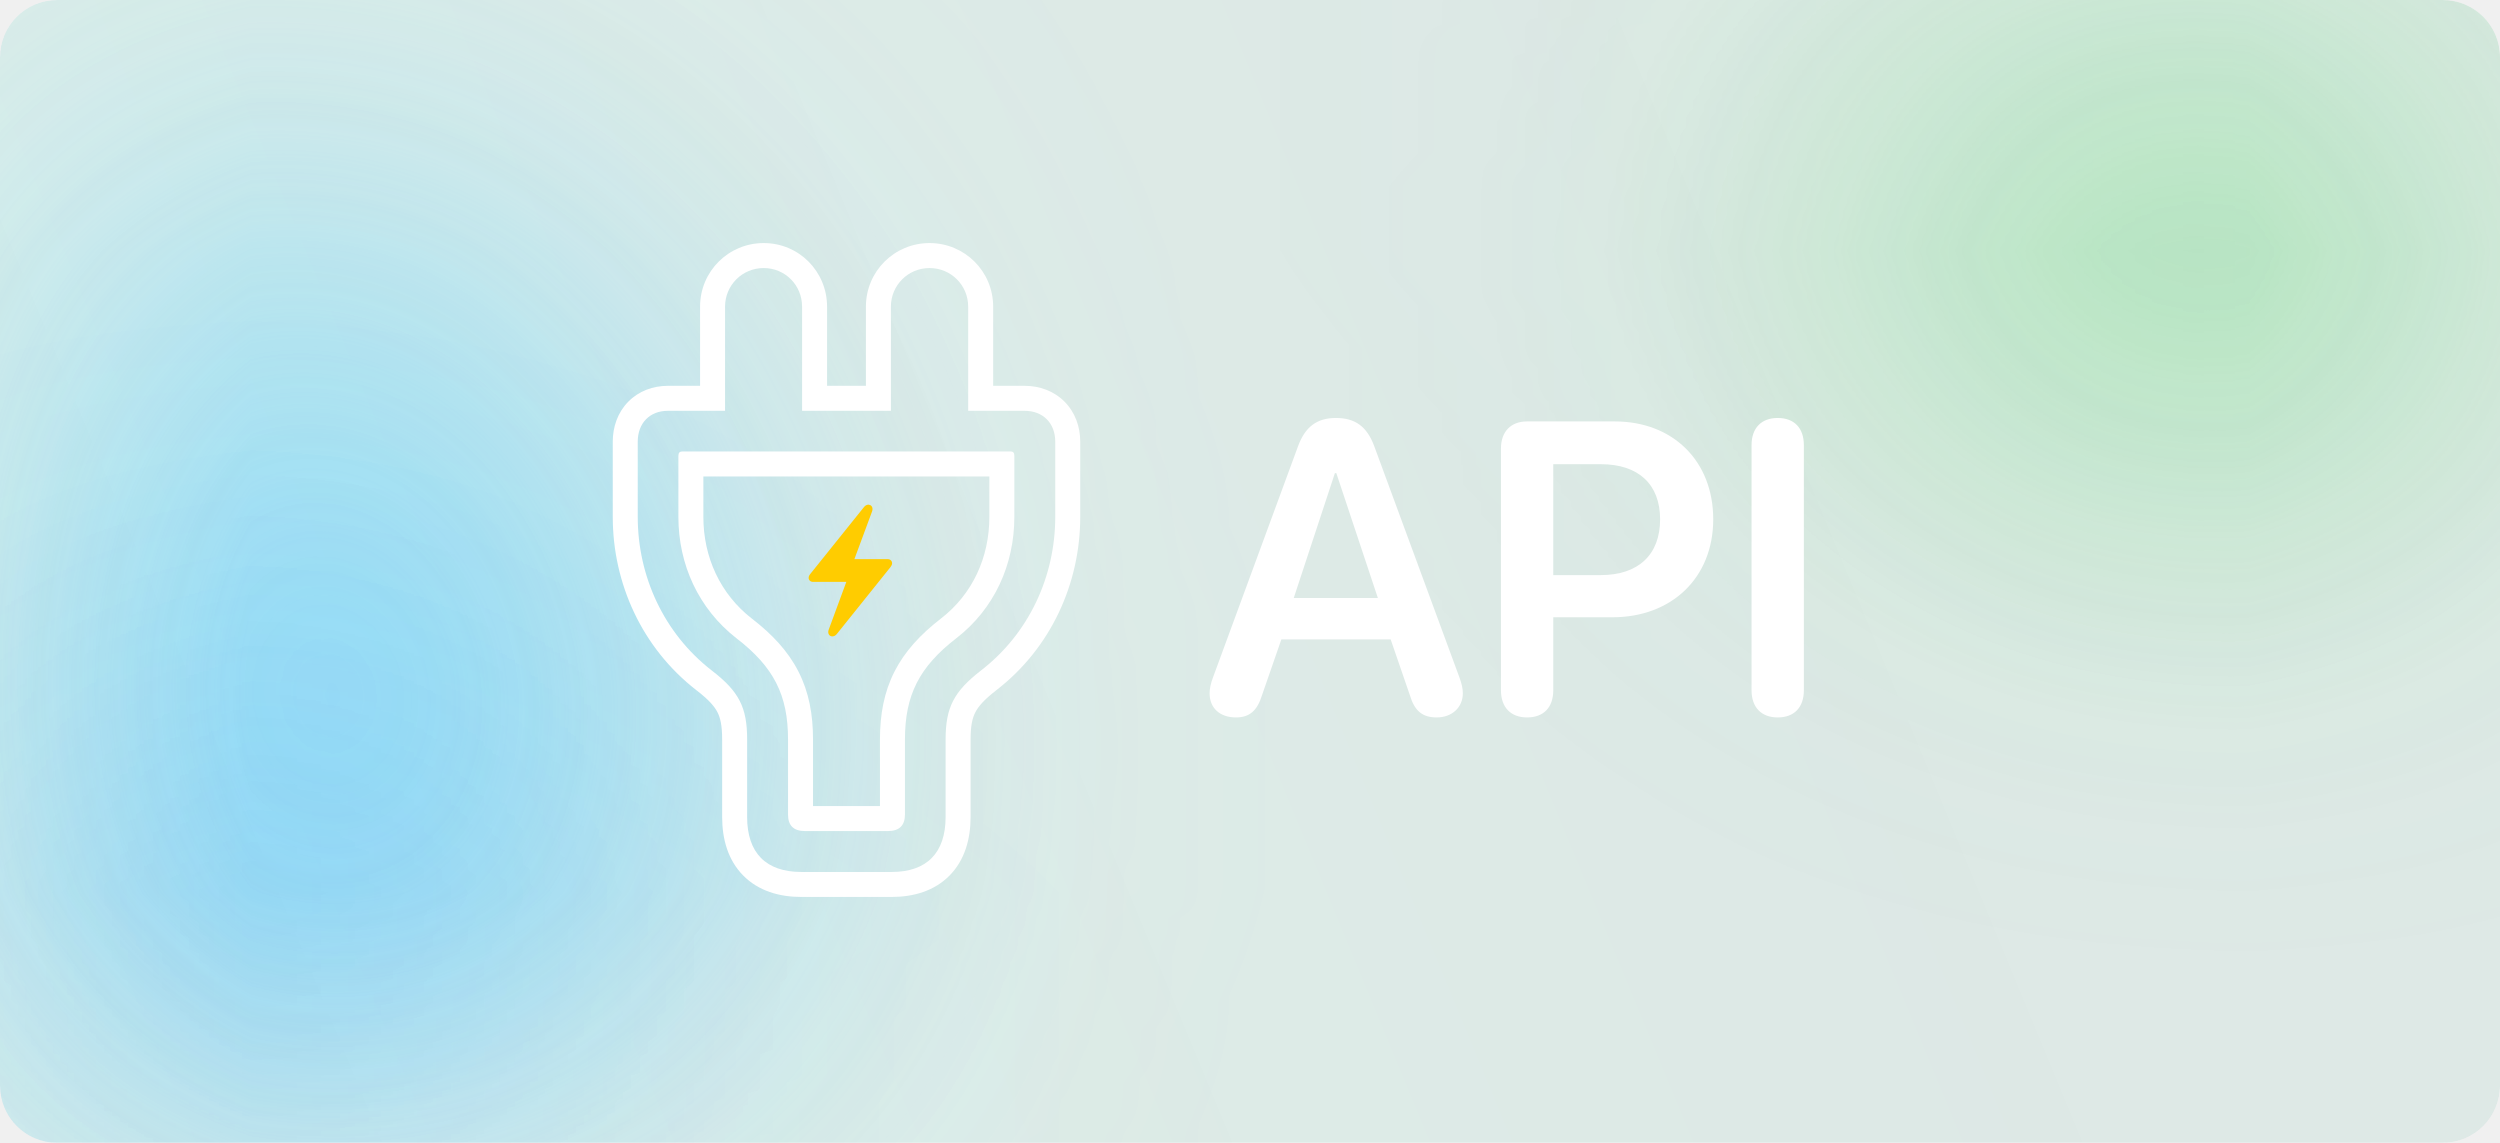
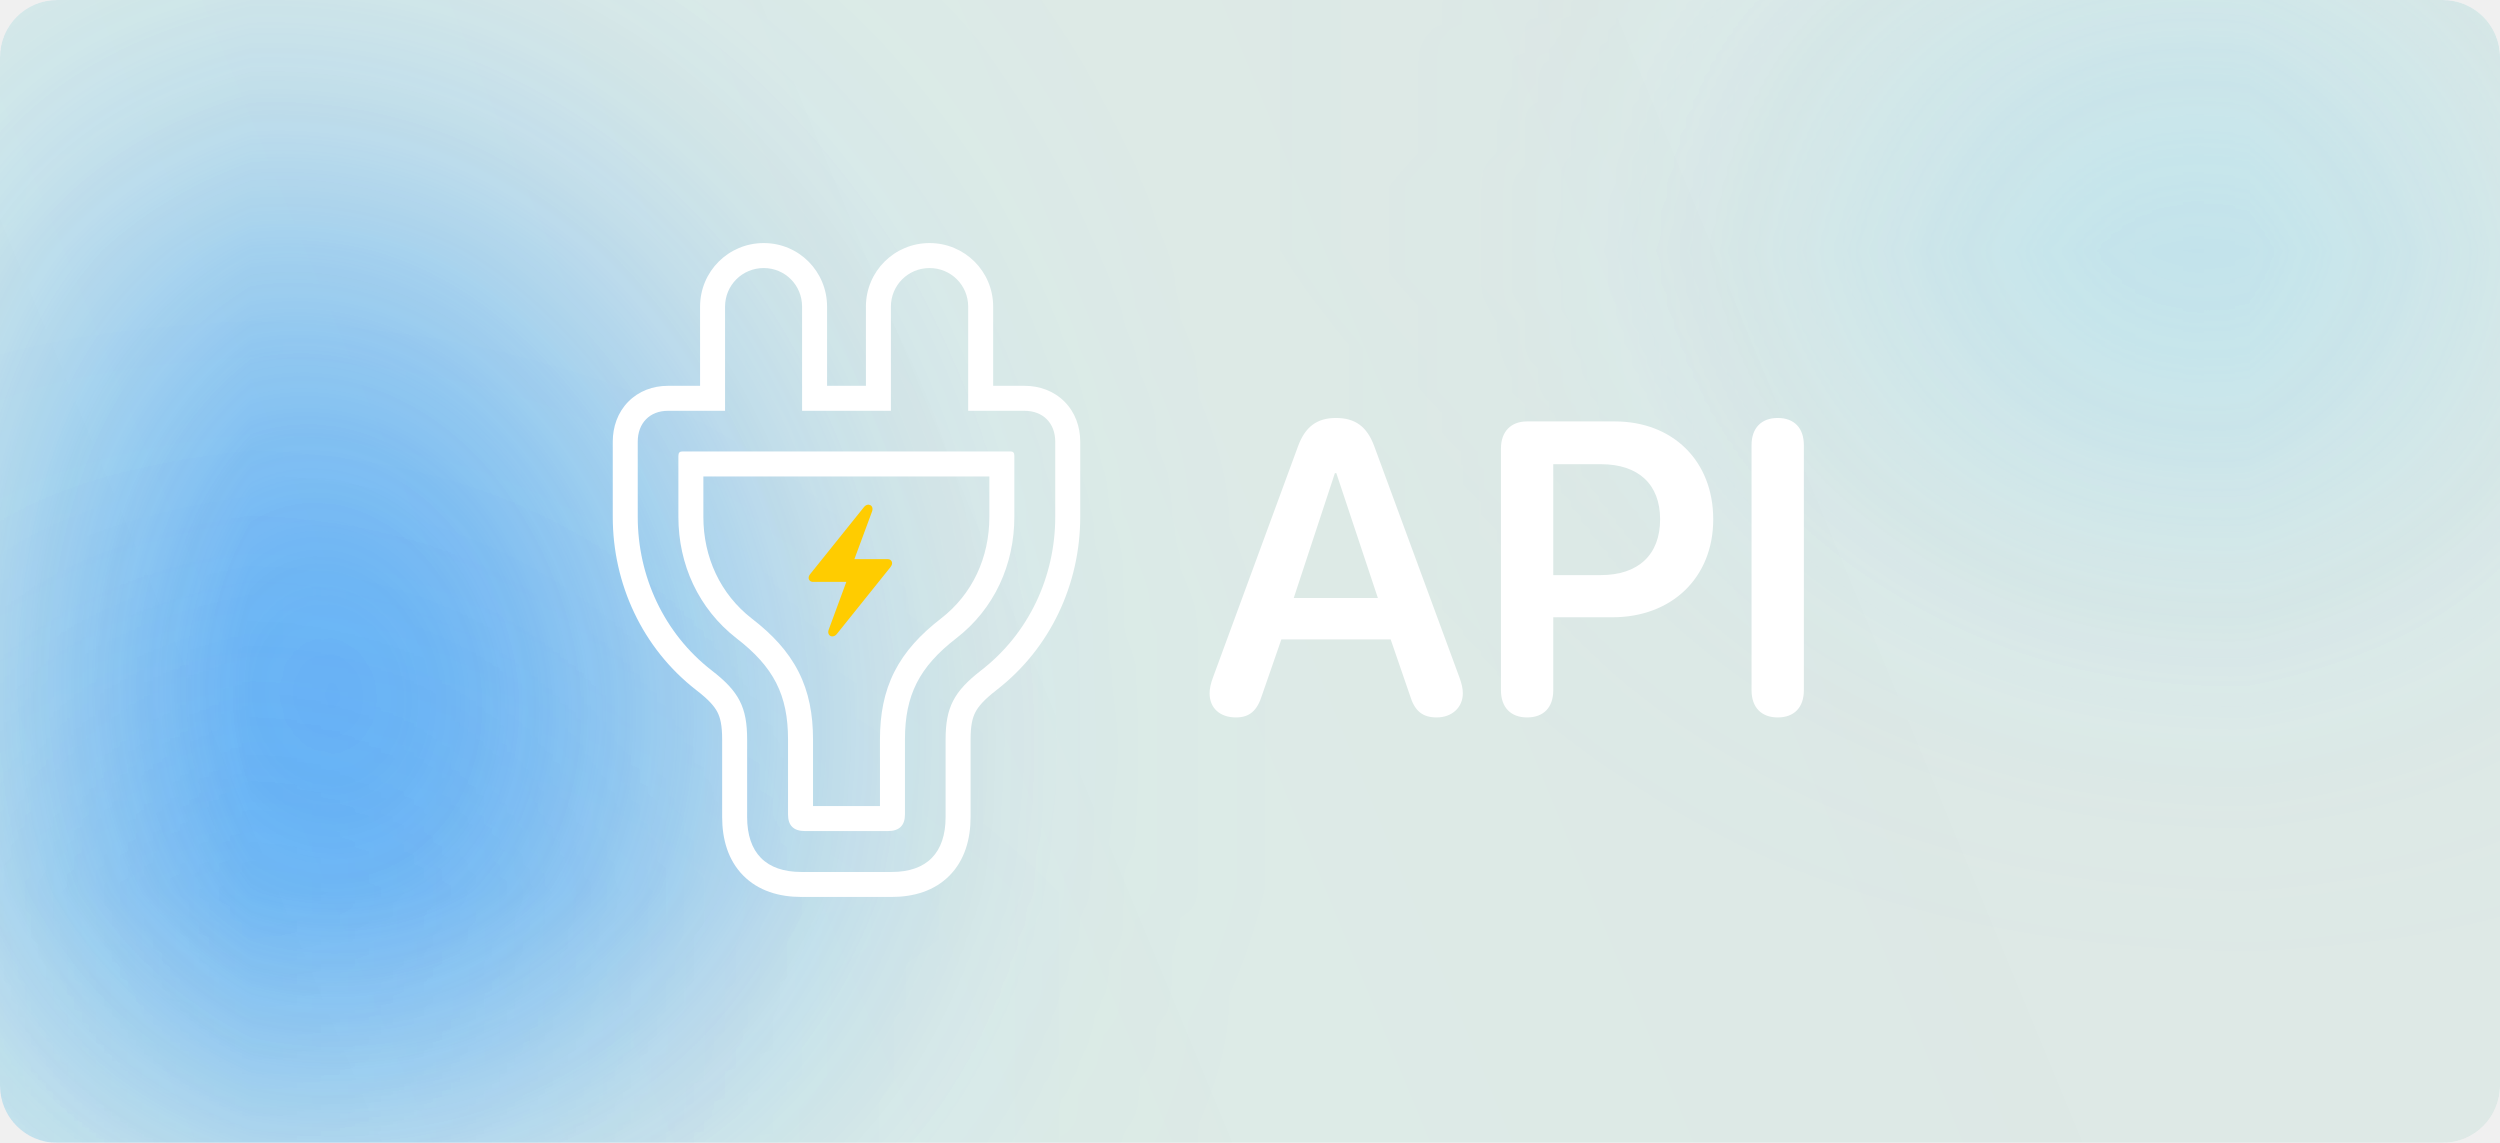
<svg xmlns="http://www.w3.org/2000/svg" width="700" height="320" viewBox="0 0 700 320" fill="none">
  <g clip-path="url(#clip0_1376_7519)">
    <mask id="mask0_1376_7519" style="mask-type:luminance" maskUnits="userSpaceOnUse" x="0" y="0" width="700" height="320">
      <path d="M684 0H16C7.163 0 0 7.163 0 16V304C0 312.837 7.163 320 16 320H684C692.837 320 700 312.837 700 304V16C700 7.163 692.837 0 684 0Z" fill="white" />
    </mask>
    <g mask="url(#mask0_1376_7519)">
      <path d="M684 0H16C7.163 0 0 7.163 0 16V304C0 312.837 7.163 320 16 320H684C692.837 320 700 312.837 700 304V16C700 7.163 692.837 0 684 0Z" fill="url(#paint0_linear_1376_7519)" />
      <g opacity="0.8" filter="url(#filter0_f_1376_7519)">
-         <path d="M660 100C748.366 100 820 28.366 820 -60C820 -148.366 748.366 -220 660 -220C571.634 -220 500 -148.366 500 -60C500 28.366 571.634 100 660 100Z" fill="#32D74B" />
+         <path d="M660 100C748.366 100 820 28.366 820 -60C820 -148.366 748.366 -220 660 -220C571.634 -220 500 -148.366 500 -60C500 28.366 571.634 100 660 100Z" fill="#64D2FF" />
      </g>
      <g opacity="0.8" filter="url(#filter1_f_1376_7519)">
-         <path d="M20 373C108.366 373 180 301.366 180 213C180 124.634 108.366 53 20 53C-68.366 53 -140 124.634 -140 213C-140 301.366 -68.366 373 20 373Z" fill="#64D2FF" />
+         <path d="M20 373C108.366 373 180 301.366 180 213C180 124.634 108.366 53 20 53C-68.366 53 -140 124.634 -140 213C-140 301.366 -68.366 373 20 373Z" fill="#0A84FF" />
      </g>
      <g opacity="0.8" filter="url(#filter2_f_1376_7519)">
</g>
      <g opacity="0.8" filter="url(#filter3_f_1376_7519)">
        <path d="M20 573C108.366 573 180 501.366 180 413C180 324.634 108.366 253 20 253C-68.366 253 -140 324.634 -140 413C-140 501.366 -68.366 573 20 573Z" fill="#0A84FF" />
      </g>
    </g>
    <mask id="path-6-outside-1_1376_7519" maskUnits="userSpaceOnUse" x="171" y="67.135" width="132" height="185" fill="black">
      <rect fill="white" x="171" y="67.135" width="132" height="185" />
      <path d="M249.663 244.151L224.373 244.151C214.467 244.151 209.198 238.811 209.198 228.765L209.198 207.058C209.198 198.065 206.95 193.639 199.293 187.738C185.874 177.341 178.568 161.324 178.568 144.744L178.568 123.668C178.568 118.47 181.94 115.028 186.999 115.028L203.016 115.028L203.016 85.873C203.016 79.831 207.863 75.054 213.835 75.054C219.806 75.054 224.583 79.831 224.583 85.873L224.583 115.027L249.453 115.027L249.453 85.873C249.453 79.831 254.3 75.054 260.271 75.054C266.243 75.054 271.09 79.831 271.09 85.873L271.09 115.027L286.897 115.027C292.025 115.027 295.468 118.47 295.468 123.668L295.468 144.744C295.468 161.324 288.161 177.341 274.673 187.738C267.086 193.639 264.767 198.065 264.767 207.058L264.767 228.765C264.767 238.811 259.499 244.151 249.663 244.151ZM248.609 232.7C251.841 232.7 253.387 231.084 253.387 228.063L253.387 207.058C253.387 194.623 257.391 186.755 267.718 178.746C278.467 170.456 284.016 158.022 284.016 144.744L284.016 127.673C284.016 126.76 283.735 126.408 282.892 126.408L191.073 126.408C190.3 126.408 189.949 126.76 189.949 127.673L189.949 144.744C189.949 158.022 195.569 170.456 206.248 178.746C216.645 186.755 220.649 194.623 220.649 207.058L220.649 228.063C220.649 231.084 222.124 232.7 225.426 232.7L248.609 232.7Z" />
    </mask>
    <path d="M199.293 187.738L195.007 193.269L195.015 193.274L195.022 193.28L199.293 187.738ZM203.016 115.028L203.016 122.024L210.012 122.024L210.012 115.027L203.016 115.028ZM224.583 115.027L217.587 115.027L217.587 122.024L224.583 122.024L224.583 115.027ZM249.453 115.027L249.453 122.024L256.449 122.024L256.449 115.027L249.453 115.027ZM271.09 115.027L264.094 115.027L264.094 122.024L271.09 122.024L271.09 115.027ZM274.673 187.738L270.402 182.197L270.39 182.206L270.378 182.216L274.673 187.738ZM267.718 178.746L263.445 173.206L263.438 173.212L263.431 173.217L267.718 178.746ZM206.248 178.746L201.957 184.272L201.968 184.281L201.978 184.289L206.248 178.746ZM249.663 237.154L224.373 237.154L224.373 251.147L249.663 251.147L249.663 237.154ZM224.373 237.154C220.633 237.154 218.892 236.164 218.052 235.312C217.195 234.444 216.194 232.626 216.194 228.765L202.202 228.765C202.202 234.951 203.835 240.825 208.09 245.138C212.36 249.467 218.207 251.147 224.373 251.147L224.373 237.154ZM216.194 228.765L216.194 207.058L202.202 207.058L202.202 228.765L216.194 228.765ZM216.194 207.058C216.194 202.007 215.572 197.403 213.345 193.051C211.144 188.752 207.741 185.416 203.563 182.197L195.022 193.28C198.502 195.962 200.051 197.79 200.889 199.426C201.7 201.011 202.202 203.115 202.202 207.058L216.194 207.058ZM203.578 182.208C191.97 173.213 185.565 159.29 185.565 144.744L171.572 144.744C171.572 163.357 179.779 181.469 195.007 193.269L203.578 182.208ZM185.565 144.744L185.565 123.668L171.572 123.668L171.572 144.744L185.565 144.744ZM185.565 123.668C185.565 122.604 185.883 122.295 185.892 122.287C185.918 122.26 185.973 122.21 186.107 122.158C186.248 122.102 186.53 122.024 186.999 122.024L186.999 108.031C182.835 108.031 178.838 109.483 175.882 112.51C172.939 115.522 171.572 119.534 171.572 123.668L185.565 123.668ZM186.999 122.024L203.016 122.024L203.016 108.031L186.999 108.031L186.999 122.024ZM210.012 115.027L210.012 85.873L196.02 85.873L196.02 115.028L210.012 115.027ZM210.012 85.873C210.012 83.725 211.698 82.05 213.835 82.05L213.835 68.058C204.029 68.058 196.02 75.938 196.02 85.873L210.012 85.873ZM213.835 82.05C215.913 82.05 217.587 83.665 217.587 85.873L231.58 85.873C231.58 75.997 223.7 68.058 213.835 68.058L213.835 82.05ZM217.587 85.873L217.587 115.027L231.58 115.027L231.58 85.873L217.587 85.873ZM224.583 122.024L249.453 122.024L249.453 108.031L224.583 108.031L224.583 122.024ZM256.449 115.027L256.449 85.873L242.456 85.873L242.456 115.027L256.449 115.027ZM256.449 85.873C256.449 83.725 258.134 82.05 260.271 82.05L260.271 68.058C250.466 68.058 242.456 75.938 242.456 85.873L256.449 85.873ZM260.271 82.05C262.408 82.05 264.094 83.725 264.094 85.873L278.086 85.873C278.086 75.938 270.077 68.058 260.271 68.058L260.271 82.05ZM264.094 85.873L264.094 115.027L278.086 115.027L278.086 85.873L264.094 85.873ZM271.09 122.024L286.897 122.024L286.897 108.031L271.09 108.031L271.09 122.024ZM286.897 122.024C287.858 122.024 288.128 122.315 288.144 122.331C288.162 122.35 288.471 122.646 288.471 123.668L302.464 123.668C302.464 119.492 301.051 115.468 298.067 112.466C295.08 109.461 291.064 108.031 286.897 108.031L286.897 122.024ZM288.471 123.668L288.471 144.744L302.464 144.744L302.464 123.668L288.471 123.668ZM288.471 144.744C288.471 159.287 282.069 173.204 270.402 182.197L278.944 193.279C294.254 181.478 302.464 163.36 302.464 144.744L288.471 144.744ZM270.378 182.216C266.248 185.428 262.858 188.756 260.655 193.037C258.419 197.38 257.771 201.981 257.771 207.058L271.764 207.058C271.764 203.142 272.275 201.034 273.095 199.441C273.948 197.786 275.511 195.95 278.968 193.261L270.378 182.216ZM257.771 207.058L257.771 228.765L271.764 228.765L271.764 207.058L257.771 207.058ZM257.771 228.765C257.771 232.626 256.77 234.45 255.914 235.321C255.078 236.171 253.355 237.154 249.663 237.154L249.663 251.147C255.807 251.147 261.636 249.46 265.893 245.13C270.131 240.819 271.764 234.951 271.764 228.765L257.771 228.765ZM248.609 239.696C251.304 239.696 254.572 239.018 257.129 236.489C259.701 233.946 260.383 230.692 260.383 228.063L246.39 228.063C246.39 228.454 246.3 227.519 247.291 226.539C248.268 225.573 249.146 225.703 248.609 225.703L248.609 239.696ZM260.383 228.063L260.383 207.058L246.39 207.058L246.39 228.063L260.383 228.063ZM260.383 207.058C260.383 201.614 261.254 197.693 262.92 194.405C264.601 191.088 267.366 187.873 272.005 184.275L263.431 173.217C257.743 177.628 253.342 182.351 250.439 188.079C247.522 193.836 246.39 200.067 246.39 207.058L260.383 207.058ZM271.991 184.286C284.595 174.565 291.013 160.009 291.013 144.744L277.02 144.744C277.02 156.034 272.338 166.348 263.445 173.206L271.991 184.286ZM291.013 144.744L291.013 127.673L277.02 127.673L277.02 144.744L291.013 144.744ZM291.013 127.673C291.013 126.883 290.979 124.326 289.05 122.107C286.883 119.616 284.045 119.412 282.892 119.412L282.892 133.405C282.583 133.405 280.307 133.377 278.491 131.289C277.668 130.342 277.316 129.374 277.164 128.754C277.021 128.172 277.02 127.755 277.02 127.673L291.013 127.673ZM282.892 119.412L191.073 119.412L191.073 133.405L282.892 133.405L282.892 119.412ZM191.073 119.412C189.776 119.412 187.139 119.698 185.055 121.981C183.117 124.103 182.953 126.573 182.953 127.673L196.945 127.673C196.945 127.859 196.957 129.697 195.388 131.415C193.672 133.295 191.598 133.405 191.073 133.405L191.073 119.412ZM182.953 127.673L182.953 144.744L196.945 144.744L196.945 127.673L182.953 127.673ZM182.953 144.744C182.953 160.032 189.456 174.568 201.957 184.272L210.538 173.22C201.682 166.345 196.945 156.011 196.945 144.744L182.953 144.744ZM201.978 184.289C206.651 187.888 209.427 191.103 211.112 194.414C212.782 197.698 213.653 201.614 213.653 207.058L227.645 207.058C227.645 200.067 226.514 193.832 223.583 188.07C220.666 182.337 216.242 177.613 210.517 173.203L201.978 184.289ZM213.653 207.058L213.653 228.063L227.645 228.063L227.645 207.058L213.653 207.058ZM213.653 228.063C213.653 230.611 214.276 233.885 216.852 236.461C219.428 239.037 222.736 239.696 225.426 239.696L225.426 225.703C224.815 225.703 225.734 225.554 226.747 226.567C227.76 227.58 227.645 228.536 227.645 228.063L213.653 228.063ZM225.426 239.696L248.609 239.696L248.609 225.703L225.426 225.703L225.426 239.696Z" fill="white" mask="url(#path-6-outside-1_1376_7519)" />
    <path d="M226.417 161.798C226.417 161.417 226.573 161.088 226.868 160.724L241.897 142.002C243.024 140.598 244.81 141.499 244.168 143.233L239.228 156.563H248.589C249.282 156.563 249.785 157.049 249.785 157.707C249.785 158.071 249.629 158.401 249.352 158.765L234.322 177.504C233.178 178.908 231.393 177.989 232.051 176.273L236.974 162.925H227.631C226.92 162.925 226.417 162.44 226.417 161.798Z" fill="#FFCC00" />
    <path d="M346.067 200.882C341.582 200.882 338.687 198.27 338.687 194.126C338.687 192.991 338.971 191.401 339.652 189.641L363.439 124.98C365.426 119.53 368.719 117.032 374.055 117.032C379.448 117.032 382.741 119.416 384.785 124.923L408.628 189.641C409.309 191.515 409.593 192.82 409.593 194.126C409.593 198.1 406.528 200.882 402.27 200.882C398.296 200.882 396.082 199.065 394.776 194.694L389.383 179.025H358.784L353.391 194.58C352.028 199.008 349.871 200.882 346.067 200.882ZM362.247 167.444H385.806L374.169 132.474H373.771L362.247 167.444ZM427.589 200.882C423.048 200.882 420.266 198.1 420.266 193.275V125.604C420.266 120.836 423.048 117.997 427.589 117.997H452.114C468.407 117.997 479.705 129.067 479.705 145.417C479.705 161.767 468.067 172.837 451.49 172.837H434.913V193.275C434.913 198.1 432.188 200.882 427.589 200.882ZM434.913 161.029H448.197C458.7 161.029 464.831 155.352 464.831 145.417C464.831 135.596 458.756 129.976 448.254 129.976H434.913V161.029ZM497.758 200.882C493.216 200.882 490.434 198.1 490.434 193.275V124.639C490.434 119.814 493.216 117.032 497.758 117.032C502.356 117.032 505.081 119.814 505.081 124.639V193.275C505.081 198.1 502.356 200.882 497.758 200.882Z" fill="white" />
  </g>
  <defs>
    <filter id="filter0_f_1376_7519" x="260" y="-460" width="800" height="800" filterUnits="userSpaceOnUse" color-interpolation-filters="sRGB">
      <feFlood flood-opacity="0" result="BackgroundImageFix" />
      <feBlend mode="normal" in="SourceGraphic" in2="BackgroundImageFix" result="shape" />
      <feGaussianBlur stdDeviation="120" result="effect1_foregroundBlur_1376_7519" />
    </filter>
    <filter id="filter1_f_1376_7519" x="-380" y="-187" width="800" height="800" filterUnits="userSpaceOnUse" color-interpolation-filters="sRGB">
      <feFlood flood-opacity="0" result="BackgroundImageFix" />
      <feBlend mode="normal" in="SourceGraphic" in2="BackgroundImageFix" result="shape" />
      <feGaussianBlur stdDeviation="120" result="effect1_foregroundBlur_1376_7519" />
    </filter>
    <filter id="filter2_f_1376_7519" x="260" y="80" width="800" height="800" filterUnits="userSpaceOnUse" color-interpolation-filters="sRGB">
      <feFlood flood-opacity="0" result="BackgroundImageFix" />
      <feBlend mode="normal" in="SourceGraphic" in2="BackgroundImageFix" result="shape" />
      <feGaussianBlur stdDeviation="120" result="effect1_foregroundBlur_1376_7519" />
    </filter>
    <filter id="filter3_f_1376_7519" x="-380" y="13" width="800" height="800" filterUnits="userSpaceOnUse" color-interpolation-filters="sRGB">
      <feFlood flood-opacity="0" result="BackgroundImageFix" />
      <feBlend mode="normal" in="SourceGraphic" in2="BackgroundImageFix" result="shape" />
      <feGaussianBlur stdDeviation="120" result="effect1_foregroundBlur_1376_7519" />
    </filter>
    <linearGradient id="paint0_linear_1376_7519" x1="1.27814e-05" y1="320" x2="710.784" y2="26.079" gradientUnits="userSpaceOnUse">
      <stop stop-color="#18E299" stop-opacity="0.09" />
      <stop offset="0.729" stop-color="#0D9373" stop-opacity="0.08" />
    </linearGradient>
    <clipPath id="clip0_1376_7519">
      <rect width="700" height="320" fill="white" />
    </clipPath>
  </defs>
</svg>
